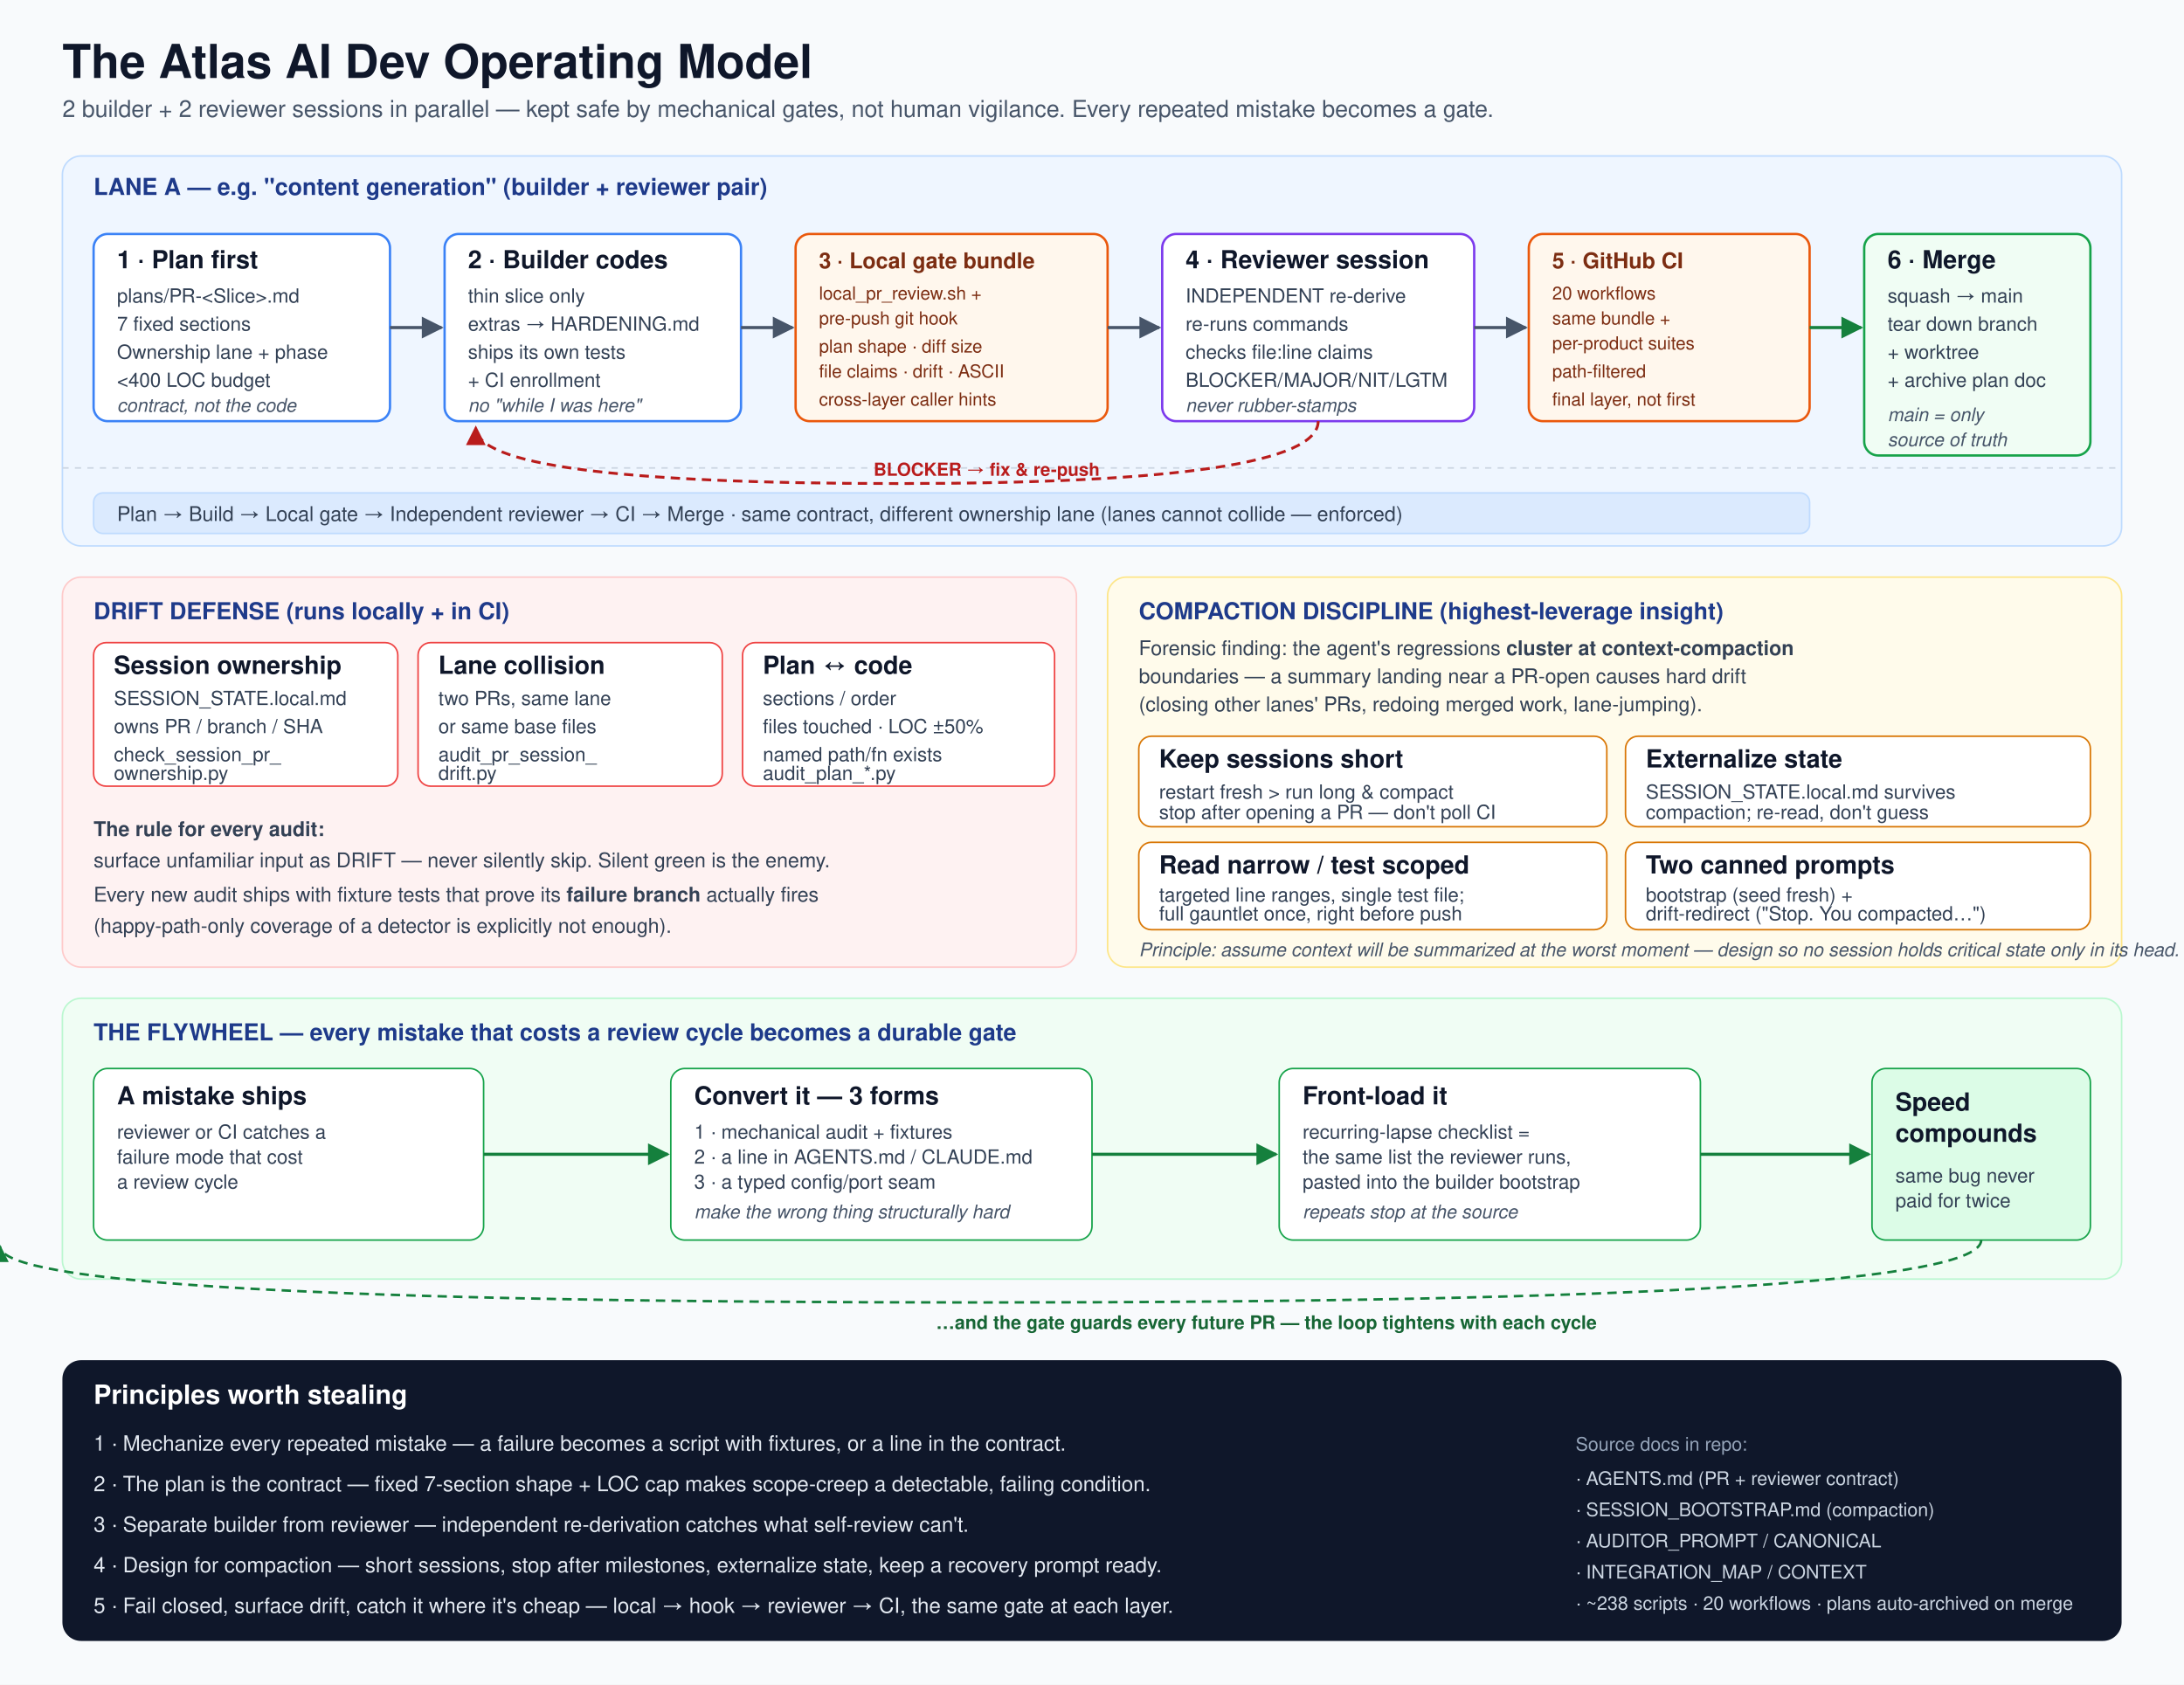
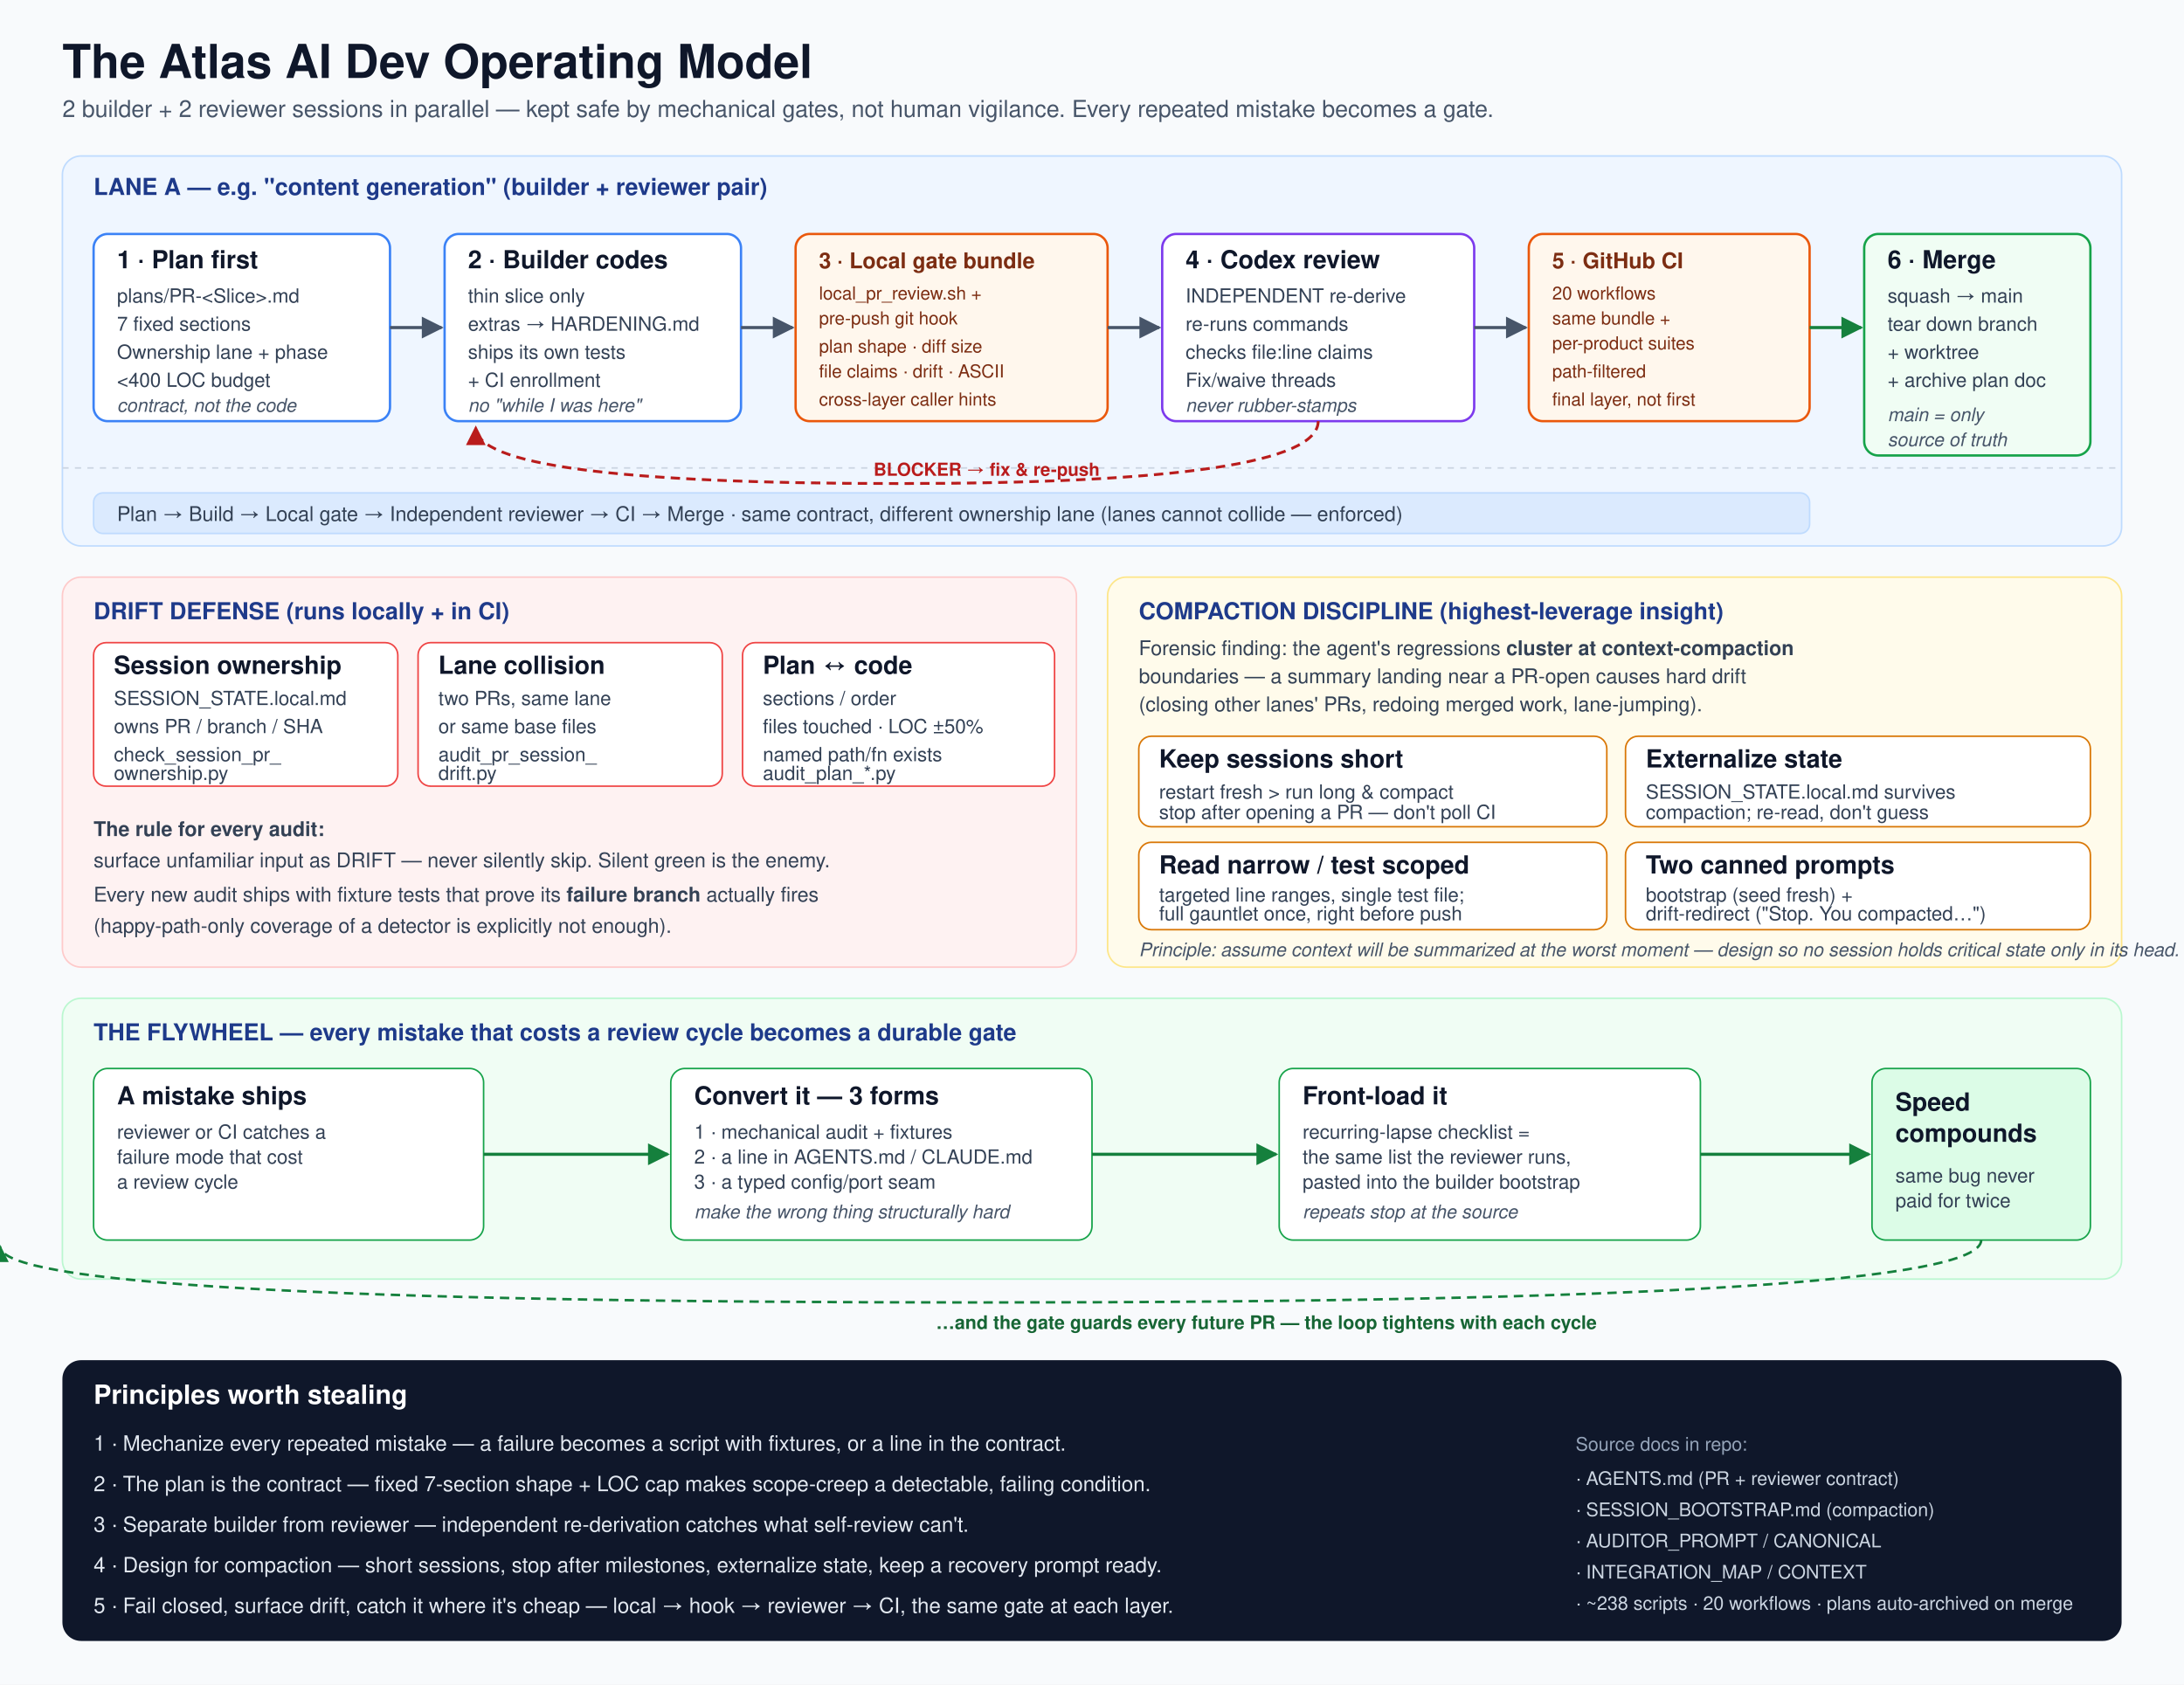
<svg xmlns="http://www.w3.org/2000/svg" width="1400" height="1080" viewBox="0 0 1400 1080" font-family="'Segoe UI',Helvetica,Arial,sans-serif">
  <defs>
    <marker id="arrow" viewBox="0 0 10 10" refX="9" refY="5" markerWidth="7" markerHeight="7" orient="auto-start-reverse">
      <path d="M0,0 L10,5 L0,10 z" fill="#475569" />
    </marker>
    <marker id="arrowGreen" viewBox="0 0 10 10" refX="9" refY="5" markerWidth="7" markerHeight="7" orient="auto-start-reverse">
      <path d="M0,0 L10,5 L0,10 z" fill="#15803d" />
    </marker>
    <marker id="arrowRed" viewBox="0 0 10 10" refX="9" refY="5" markerWidth="7" markerHeight="7" orient="auto-start-reverse">
      <path d="M0,0 L10,5 L0,10 z" fill="#b91c1c" />
    </marker>
    <style>
      .title{font-size:30px;font-weight:700;fill:#0f172a}
      .sub{font-size:15px;fill:#475569}
      .lane{font-size:15px;font-weight:700;fill:#1e3a8a}
      .box-t{font-size:16px;font-weight:700;fill:#0f172a}
      .box-s{font-size:12.5px;fill:#334155}
      .gate-t{font-size:14px;font-weight:700;fill:#7c2d12}
      .gate-s{font-size:11.5px;fill:#7c2d12}
      .hdr{font-size:17px;font-weight:700;fill:#fff}
      .lbl{font-size:12px;fill:#475569;font-style:italic}
      .pill{font-size:12px;font-weight:700;fill:#fff}
      .foot{font-size:12.5px;fill:#64748b}
      .k{font-size:13px;fill:#334155}
    </style>
  </defs>
  <rect width="1400" height="1080" fill="#f8fafc" />
  <text x="40" y="50" class="title">The Atlas AI Dev Operating Model</text>
  <text x="40" y="75" class="sub">2 builder + 2 reviewer sessions in parallel — kept safe by mechanical gates, not human vigilance. Every repeated mistake becomes a gate.</text>
  <rect x="40" y="100" width="1320" height="250" rx="12" fill="#eff6ff" stroke="#bfdbfe" />
  <text x="60" y="125" class="lane">LANE A — e.g. "content generation"  (builder + reviewer pair)</text>
  <rect x="40" y="100" width="1320" height="250" rx="12" fill="none" />
  <text x="60" y="332" class="lane">LANE B — e.g. "deflection / monetization"  (independent builder + reviewer pair, separate ownership lane)</text>
  <line x1="40" y1="300" x2="1360" y2="300" stroke="#cbd5e1" stroke-dasharray="4 4" />
  <rect x="60" y="150" width="190" height="120" rx="9" fill="#fff" stroke="#3b82f6" stroke-width="1.5" />
  <text x="75" y="172" class="box-t">1 · Plan first</text>
  <text x="75" y="194" class="box-s">plans/PR-&lt;Slice&gt;.md</text>
  <text x="75" y="212" class="box-s">7 fixed sections</text>
  <text x="75" y="230" class="box-s">Ownership lane + phase</text>
  <text x="75" y="248" class="box-s">&lt;400 LOC budget</text>
  <text x="75" y="264" class="lbl">contract, not the code</text>
  <rect x="285" y="150" width="190" height="120" rx="9" fill="#fff" stroke="#3b82f6" stroke-width="1.5" />
  <text x="300" y="172" class="box-t">2 · Builder codes</text>
  <text x="300" y="194" class="box-s">thin slice only</text>
  <text x="300" y="212" class="box-s">extras → HARDENING.md</text>
  <text x="300" y="230" class="box-s">ships its own tests</text>
  <text x="300" y="248" class="box-s">+ CI enrollment</text>
  <text x="300" y="264" class="lbl">no "while I was here"</text>
  <rect x="510" y="150" width="200" height="120" rx="9" fill="#fff7ed" stroke="#ea580c" stroke-width="1.5" />
  <text x="525" y="172" class="gate-t">3 · Local gate bundle</text>
  <text x="525" y="192" class="gate-s">local_pr_review.sh +</text>
  <text x="525" y="208" class="gate-s">pre-push git hook</text>
  <text x="525" y="226" class="gate-s">plan shape · diff size</text>
  <text x="525" y="242" class="gate-s">file claims · drift · ASCII</text>
  <text x="525" y="260" class="gate-s">cross-layer caller hints</text>
  <rect x="745" y="150" width="200" height="120" rx="9" fill="#fff" stroke="#7c3aed" stroke-width="1.5" />
-   <text x="760" y="172" class="box-t">4 · Reviewer session</text>
+   <text x="760" y="172" class="box-t">4 · Codex review</text>
  <text x="760" y="194" class="box-s">INDEPENDENT re-derive</text>
  <text x="760" y="212" class="box-s">re-runs commands</text>
  <text x="760" y="230" class="box-s">checks file:line claims</text>
-   <text x="760" y="248" class="box-s">BLOCKER/MAJOR/NIT/LGTM</text>
+   <text x="760" y="248" class="box-s">Fix/waive threads</text>
  <text x="760" y="264" class="lbl">never rubber-stamps</text>
  <rect x="980" y="150" width="180" height="120" rx="9" fill="#fff7ed" stroke="#ea580c" stroke-width="1.5" />
  <text x="995" y="172" class="gate-t">5 · GitHub CI</text>
  <text x="995" y="192" class="gate-s">20 workflows</text>
  <text x="995" y="208" class="gate-s">same bundle +</text>
  <text x="995" y="224" class="gate-s">per-product suites</text>
  <text x="995" y="242" class="gate-s">path-filtered</text>
  <text x="995" y="260" class="gate-s">final layer, not first</text>
  <rect x="1195" y="150" width="145" height="142" rx="9" fill="#f0fdf4" stroke="#16a34a" stroke-width="1.5" />
  <text x="1210" y="172" class="box-t">6 · Merge</text>
  <text x="1210" y="194" class="box-s">squash → main</text>
  <text x="1210" y="212" class="box-s">tear down branch</text>
  <text x="1210" y="230" class="box-s">+ worktree</text>
  <text x="1210" y="248" class="box-s">+ archive plan doc</text>
  <text x="1210" y="270" class="lbl">main = only</text>
  <text x="1210" y="286" class="lbl">source of truth</text>
  <line x1="250" y1="210" x2="283" y2="210" stroke="#475569" stroke-width="2" marker-end="url(#arrow)" />
  <line x1="475" y1="210" x2="508" y2="210" stroke="#475569" stroke-width="2" marker-end="url(#arrow)" />
  <line x1="710" y1="210" x2="743" y2="210" stroke="#475569" stroke-width="2" marker-end="url(#arrow)" />
  <line x1="945" y1="210" x2="978" y2="210" stroke="#475569" stroke-width="2" marker-end="url(#arrow)" />
  <line x1="1160" y1="210" x2="1193" y2="210" stroke="#15803d" stroke-width="2" marker-end="url(#arrowGreen)" />
  <path d="M845,270 q0,40 -270,40 q-270,0 -270,-36" fill="none" stroke="#b91c1c" stroke-width="1.8" stroke-dasharray="6 4" marker-end="url(#arrowRed)" />
  <text x="430" y="332" fill="#b91c1c" font-size="12" font-weight="700" opacity="0">x</text>
  <text x="560" y="305" fill="#b91c1c" font-size="11.5" font-weight="700">BLOCKER → fix &amp; re-push</text>
  <rect x="60" y="316" width="1100" height="26" rx="6" fill="#dbeafe" stroke="#bfdbfe" />
  <text x="75" y="334" class="k">Plan → Build → Local gate → Independent reviewer → CI → Merge   ·   same contract, different ownership lane (lanes cannot collide — enforced)</text>
  <rect x="40" y="370" width="650" height="250" rx="12" fill="#fef2f2" stroke="#fecaca" />
  <text x="60" y="397" class="lane" fill="#991b1b">DRIFT DEFENSE  (runs locally + in CI)</text>
  <rect x="60" y="412" width="195" height="92" rx="8" fill="#fff" stroke="#ef4444" />
  <text x="73" y="432" class="box-t">Session ownership</text>
  <text x="73" y="452" class="box-s">SESSION_STATE.local.md</text>
  <text x="73" y="470" class="box-s">owns PR / branch / SHA</text>
  <text x="73" y="488" class="box-s">check_session_pr_</text>
  <text x="73" y="500" class="box-s">ownership.py</text>
  <rect x="268" y="412" width="195" height="92" rx="8" fill="#fff" stroke="#ef4444" />
  <text x="281" y="432" class="box-t">Lane collision</text>
  <text x="281" y="452" class="box-s">two PRs, same lane</text>
  <text x="281" y="470" class="box-s">or same base files</text>
  <text x="281" y="488" class="box-s">audit_pr_session_</text>
  <text x="281" y="500" class="box-s">drift.py</text>
  <rect x="476" y="412" width="200" height="92" rx="8" fill="#fff" stroke="#ef4444" />
  <text x="489" y="432" class="box-t">Plan ↔ code</text>
  <text x="489" y="452" class="box-s">sections / order</text>
  <text x="489" y="470" class="box-s">files touched · LOC ±50%</text>
  <text x="489" y="488" class="box-s">named path/fn exists</text>
  <text x="489" y="500" class="box-s">audit_plan_*.py</text>
  <text x="60" y="536" class="k" font-weight="700">The rule for every audit:</text>
  <text x="60" y="556" class="k">surface unfamiliar input as DRIFT — never silently skip. Silent green is the enemy.</text>
  <text x="60" y="578" class="k">Every new audit ships with fixture tests that prove its <tspan font-weight="700">failure branch</tspan> actually fires</text>
  <text x="60" y="598" class="k">(happy-path-only coverage of a detector is explicitly not enough).</text>
  <rect x="710" y="370" width="650" height="250" rx="12" fill="#fffbeb" stroke="#fde68a" />
  <text x="730" y="397" class="lane" fill="#92400e">COMPACTION DISCIPLINE  (highest-leverage insight)</text>
  <text x="730" y="420" class="k">Forensic finding: the agent's regressions <tspan font-weight="700">cluster at context-compaction</tspan>
  </text>
  <text x="730" y="438" class="k">boundaries — a summary landing near a PR-open causes hard drift</text>
  <text x="730" y="456" class="k">(closing other lanes' PRs, redoing merged work, lane-jumping).</text>
  <rect x="730" y="472" width="300" height="58" rx="8" fill="#fff" stroke="#d97706" />
  <text x="743" y="492" class="box-t">Keep sessions short</text>
  <text x="743" y="512" class="box-s">restart fresh &gt; run long &amp; compact</text>
  <text x="743" y="525" class="box-s">stop after opening a PR — don't poll CI</text>
  <rect x="1042" y="472" width="298" height="58" rx="8" fill="#fff" stroke="#d97706" />
  <text x="1055" y="492" class="box-t">Externalize state</text>
  <text x="1055" y="512" class="box-s">SESSION_STATE.local.md survives</text>
  <text x="1055" y="525" class="box-s">compaction; re-read, don't guess</text>
  <rect x="730" y="540" width="300" height="56" rx="8" fill="#fff" stroke="#d97706" />
  <text x="743" y="560" class="box-t">Read narrow / test scoped</text>
  <text x="743" y="578" class="box-s">targeted line ranges, single test file;</text>
  <text x="743" y="590" class="box-s">full gauntlet once, right before push</text>
  <rect x="1042" y="540" width="298" height="56" rx="8" fill="#fff" stroke="#d97706" />
  <text x="1055" y="560" class="box-t">Two canned prompts</text>
  <text x="1055" y="578" class="box-s">bootstrap (seed fresh) +</text>
  <text x="1055" y="590" class="box-s">drift-redirect ("Stop. You compacted…")</text>
  <text x="730" y="613" class="lbl">Principle: assume context will be summarized at the worst moment — design so no session holds critical state only in its head.</text>
  <rect x="40" y="640" width="1320" height="180" rx="12" fill="#f0fdf4" stroke="#bbf7d0" />
  <text x="60" y="667" class="lane" fill="#166534">THE FLYWHEEL — every mistake that costs a review cycle becomes a durable gate</text>
  <rect x="60" y="685" width="250" height="110" rx="9" fill="#fff" stroke="#16a34a" />
  <text x="75" y="708" class="box-t">A mistake ships</text>
  <text x="75" y="730" class="box-s">reviewer or CI catches a</text>
  <text x="75" y="746" class="box-s">failure mode that cost</text>
  <text x="75" y="762" class="box-s">a review cycle</text>
  <rect x="430" y="685" width="270" height="110" rx="9" fill="#fff" stroke="#16a34a" />
  <text x="445" y="708" class="box-t">Convert it — 3 forms</text>
  <text x="445" y="730" class="box-s">1 · mechanical audit + fixtures</text>
  <text x="445" y="746" class="box-s">2 · a line in AGENTS.md / CLAUDE.md</text>
  <text x="445" y="762" class="box-s">3 · a typed config/port seam</text>
  <text x="445" y="781" class="lbl">make the wrong thing structurally hard</text>
  <rect x="820" y="685" width="270" height="110" rx="9" fill="#fff" stroke="#16a34a" />
  <text x="835" y="708" class="box-t">Front-load it</text>
  <text x="835" y="730" class="box-s">recurring-lapse checklist =</text>
  <text x="835" y="746" class="box-s">the same list the reviewer runs,</text>
  <text x="835" y="762" class="box-s">pasted into the builder bootstrap</text>
  <text x="835" y="781" class="lbl">repeats stop at the source</text>
  <rect x="1200" y="685" width="140" height="110" rx="9" fill="#dcfce7" stroke="#16a34a" />
  <text x="1215" y="712" class="box-t">Speed</text>
  <text x="1215" y="732" class="box-t">compounds</text>
  <text x="1215" y="758" class="box-s">same bug never</text>
  <text x="1215" y="774" class="box-s">paid for twice</text>
  <line x1="310" y1="740" x2="428" y2="740" stroke="#15803d" stroke-width="2" marker-end="url(#arrowGreen)" />
  <line x1="700" y1="740" x2="818" y2="740" stroke="#15803d" stroke-width="2" marker-end="url(#arrowGreen)" />
  <line x1="1090" y1="740" x2="1198" y2="740" stroke="#15803d" stroke-width="2" marker-end="url(#arrowGreen)" />
  <path d="M1270,795 q0,40 -640,40 q-630,0 -630,-36" fill="none" stroke="#15803d" stroke-width="1.6" stroke-dasharray="6 4" marker-end="url(#arrowGreen)" />
  <text x="600" y="852" fill="#166534" font-size="12" font-weight="700">…and the gate guards every future PR — the loop tightens with each cycle</text>
  <rect x="40" y="872" width="1320" height="180" rx="12" fill="#0f172a" />
  <text x="60" y="900" class="hdr">Principles worth stealing</text>
  <text x="60" y="930" fill="#e2e8f0" font-size="13.5">1 · Mechanize every repeated mistake — a failure becomes a script with fixtures, or a line in the contract.</text>
  <text x="60" y="956" fill="#e2e8f0" font-size="13.5">2 · The plan is the contract — fixed 7-section shape + LOC cap makes scope-creep a detectable, failing condition.</text>
  <text x="60" y="982" fill="#e2e8f0" font-size="13.5">3 · Separate builder from reviewer — independent re-derivation catches what self-review can't.</text>
  <text x="60" y="1008" fill="#e2e8f0" font-size="13.5">4 · Design for compaction — short sessions, stop after milestones, externalize state, keep a recovery prompt ready.</text>
  <text x="60" y="1034" fill="#e2e8f0" font-size="13.5">5 · Fail closed, surface drift, catch it where it's cheap — local → hook → reviewer → CI, the same gate at each layer.</text>
  <text x="1010" y="930" fill="#94a3b8" font-size="12">Source docs in repo:</text>
  <text x="1010" y="952" fill="#cbd5e1" font-size="12">· AGENTS.md  (PR + reviewer contract)</text>
  <text x="1010" y="972" fill="#cbd5e1" font-size="12">· SESSION_BOOTSTRAP.md  (compaction)</text>
  <text x="1010" y="992" fill="#cbd5e1" font-size="12">· AUDITOR_PROMPT / CANONICAL</text>
  <text x="1010" y="1012" fill="#cbd5e1" font-size="12">· INTEGRATION_MAP / CONTEXT</text>
  <text x="1010" y="1032" fill="#cbd5e1" font-size="12">· ~238 scripts · 20 workflows · plans auto-archived on merge</text>
</svg>
